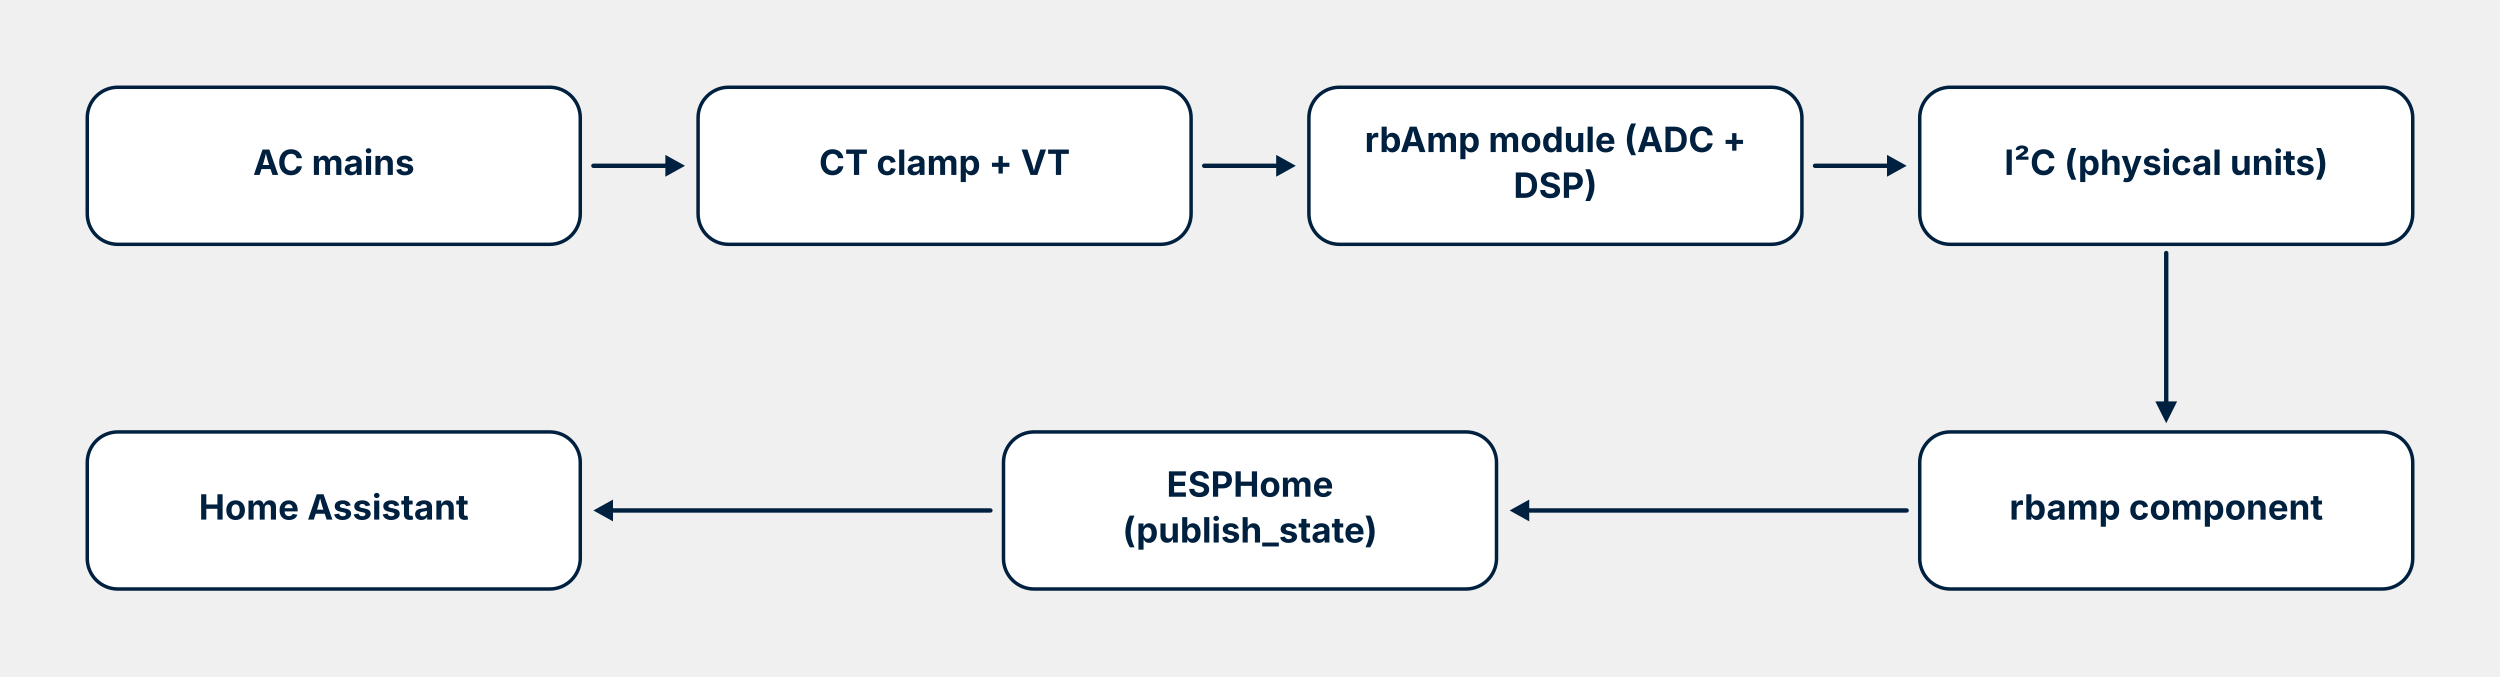
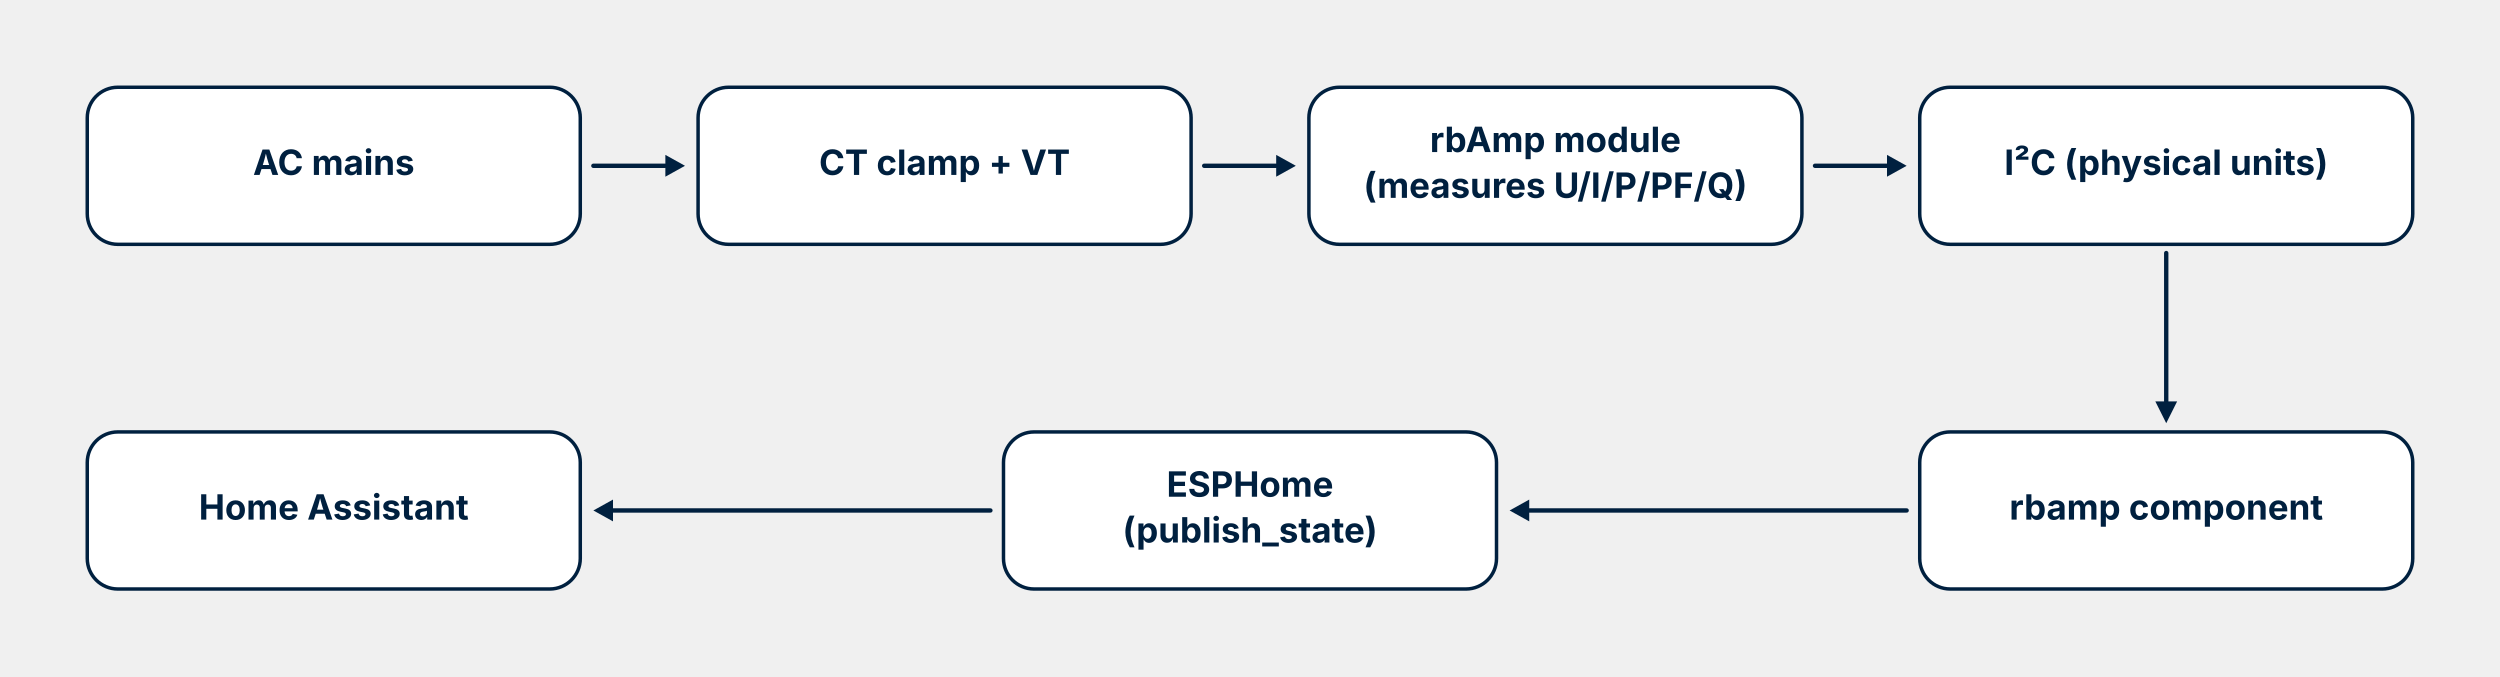
<svg xmlns="http://www.w3.org/2000/svg" width="1146" height="310" viewBox="0 0 1146 310" font-family="system-ui,'Segoe UI',Inter,Helvetica,Arial,sans-serif">
  <rect x="40.0" y="40.0" width="226.0" height="72.0" rx="14" ry="14" fill="#ffffff" stroke="#00203F" stroke-width="1.6" />
  <text x="153.0" y="80.2" text-anchor="middle" style="white-space:pre">
    <tspan font-family="system-ui,'Segoe UI',Inter,Helvetica,Arial,sans-serif" font-size="16" fill="#00203F" font-weight="700">AC mains</tspan>
  </text>
  <rect x="320.0" y="40.0" width="226.0" height="72.0" rx="14" ry="14" fill="#ffffff" stroke="#00203F" stroke-width="1.6" />
  <text x="433.0" y="80.2" text-anchor="middle" style="white-space:pre">
    <tspan font-family="system-ui,'Segoe UI',Inter,Helvetica,Arial,sans-serif" font-size="16" fill="#00203F" font-weight="700">CT clamp + VT</tspan>
  </text>
  <rect x="600.0" y="40.0" width="226.0" height="72.0" rx="14" ry="14" fill="#ffffff" stroke="#00203F" stroke-width="1.6" />
  <text x="713.0" y="69.7" text-anchor="middle" style="white-space:pre">
-     <tspan font-family="system-ui,'Segoe UI',Inter,Helvetica,Arial,sans-serif" font-size="16" fill="#00203F" font-weight="700">rbAmp module (ADC +</tspan>
+     <tspan font-family="system-ui,'Segoe UI',Inter,Helvetica,Arial,sans-serif" font-size="16" fill="#00203F" font-weight="700">rbAmp module</tspan>
  </text>
  <text x="713.0" y="90.7" text-anchor="middle" style="white-space:pre">
-     <tspan font-family="system-ui,'Segoe UI',Inter,Helvetica,Arial,sans-serif" font-size="16" fill="#00203F" font-weight="700">DSP)</tspan>
+     <tspan font-family="system-ui,'Segoe UI',Inter,Helvetica,Arial,sans-serif" font-size="16" fill="#00203F" font-weight="700">(measures U/I/P/PF/Q)</tspan>
  </text>
  <rect x="880.0" y="40.0" width="226.0" height="72.0" rx="14" ry="14" fill="#ffffff" stroke="#00203F" stroke-width="1.6" />
  <text x="993.0" y="80.2" text-anchor="middle" style="white-space:pre">
    <tspan font-family="system-ui,'Segoe UI',Inter,Helvetica,Arial,sans-serif" font-size="16" fill="#00203F" font-weight="700">I²C (physical units)</tspan>
  </text>
  <line x1="272.0" y1="76.0" x2="305.0" y2="76.0" stroke="#00203F" stroke-width="2" stroke-linecap="round" />
  <path d="M 305 71.0 L 305 81.0 L 314 76.0 Z" fill="#00203F" />
  <line x1="552.0" y1="76.0" x2="585.0" y2="76.0" stroke="#00203F" stroke-width="2" stroke-linecap="round" />
  <path d="M 585 71.0 L 585 81.0 L 594 76.0 Z" fill="#00203F" />
  <line x1="832.0" y1="76.0" x2="865.0" y2="76.0" stroke="#00203F" stroke-width="2" stroke-linecap="round" />
  <path d="M 865 71.0 L 865 81.0 L 874 76.0 Z" fill="#00203F" />
  <line x1="993.0" y1="116.0" x2="993.0" y2="185.0" stroke="#00203F" stroke-width="2" stroke-linecap="round" />
  <path d="M 988.0 184 L 998.0 184 L 993.0 194 Z" fill="#00203F" />
  <rect x="880.0" y="198.0" width="226.0" height="72.0" rx="14" ry="14" fill="#ffffff" stroke="#00203F" stroke-width="1.6" />
  <text x="993.0" y="238.2" text-anchor="middle" style="white-space:pre">
    <tspan font-family="system-ui,'Segoe UI',Inter,Helvetica,Arial,sans-serif" font-size="16" fill="#00203F" font-weight="700">rbamp component</tspan>
  </text>
  <rect x="460.0" y="198.0" width="226.0" height="72.0" rx="14" ry="14" fill="#ffffff" stroke="#00203F" stroke-width="1.6" />
  <text x="573.0" y="227.7" text-anchor="middle" style="white-space:pre">
    <tspan font-family="system-ui,'Segoe UI',Inter,Helvetica,Arial,sans-serif" font-size="16" fill="#00203F" font-weight="700">ESPHome</tspan>
  </text>
  <text x="573.0" y="248.7" text-anchor="middle" style="white-space:pre">
    <tspan font-family="system-ui,'Segoe UI',Inter,Helvetica,Arial,sans-serif" font-size="16" fill="#00203F" font-weight="700">(publish_state)</tspan>
  </text>
  <rect x="40.0" y="198.0" width="226.0" height="72.0" rx="14" ry="14" fill="#ffffff" stroke="#00203F" stroke-width="1.6" />
  <text x="153.0" y="238.2" text-anchor="middle" style="white-space:pre">
    <tspan font-family="system-ui,'Segoe UI',Inter,Helvetica,Arial,sans-serif" font-size="16" fill="#00203F" font-weight="700">Home Assistant</tspan>
  </text>
  <line x1="874.0" y1="234.0" x2="701.0" y2="234.0" stroke="#00203F" stroke-width="2" stroke-linecap="round" />
  <path d="M 701.0 229.0 L 701.0 239.0 L 692.0 234.0 Z" fill="#00203F" />
  <line x1="454.0" y1="234.0" x2="281.0" y2="234.0" stroke="#00203F" stroke-width="2" stroke-linecap="round" />
  <path d="M 281 229.0 L 281 239.0 L 272 234.0 Z" fill="#00203F" />
</svg>
